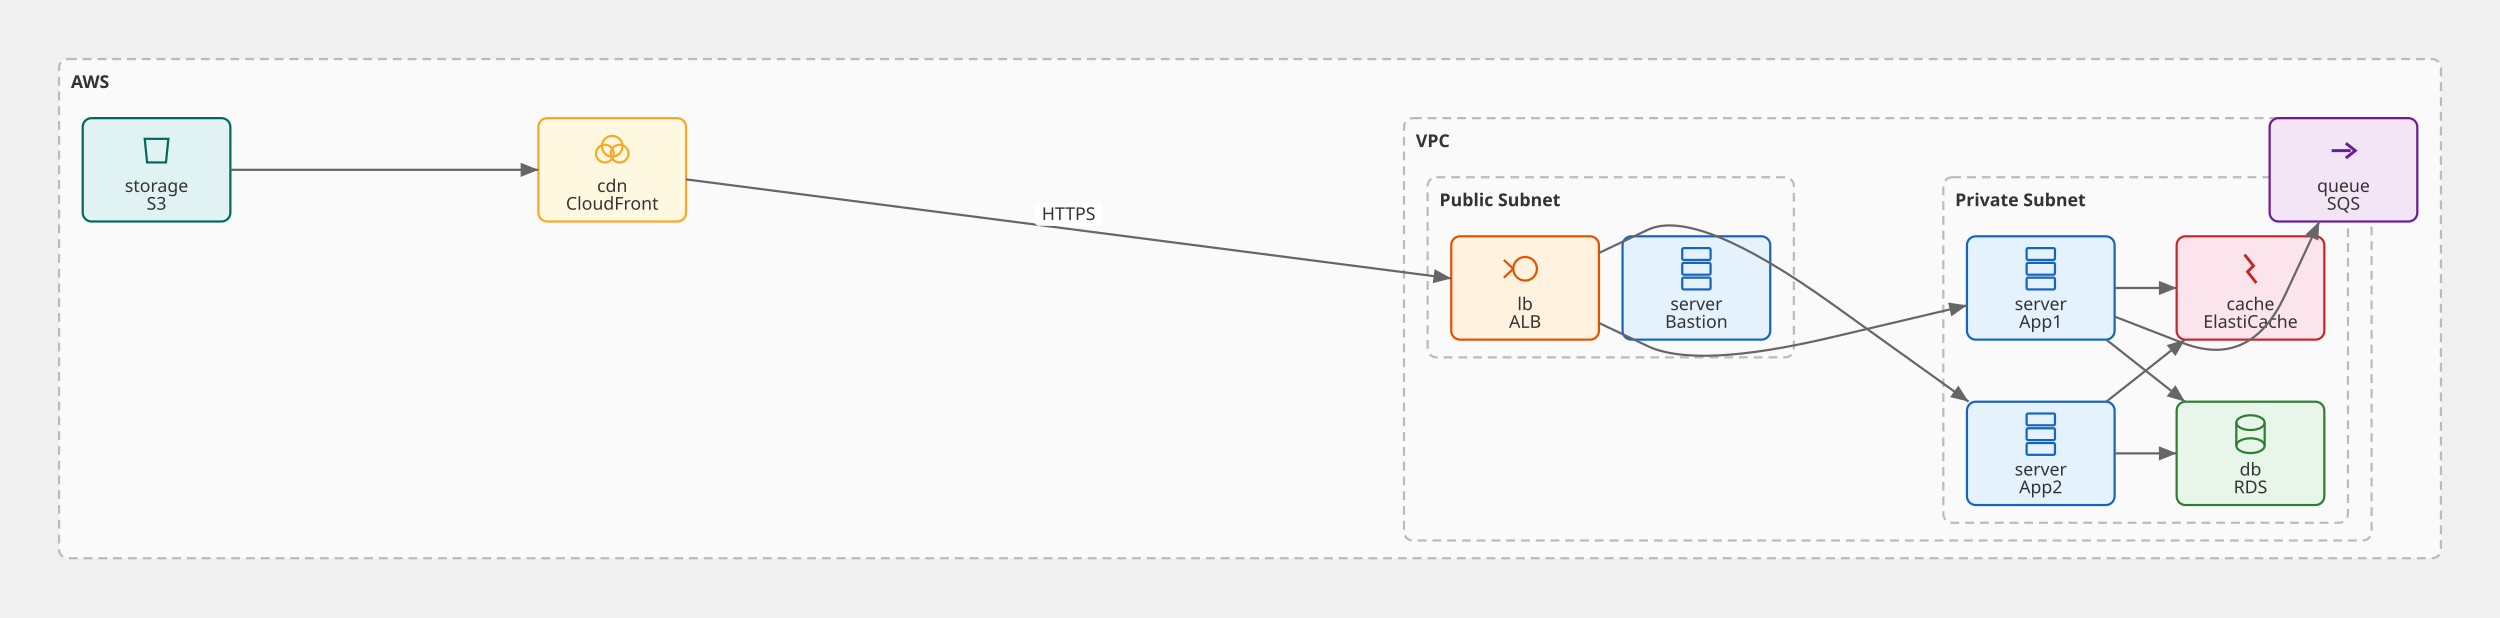
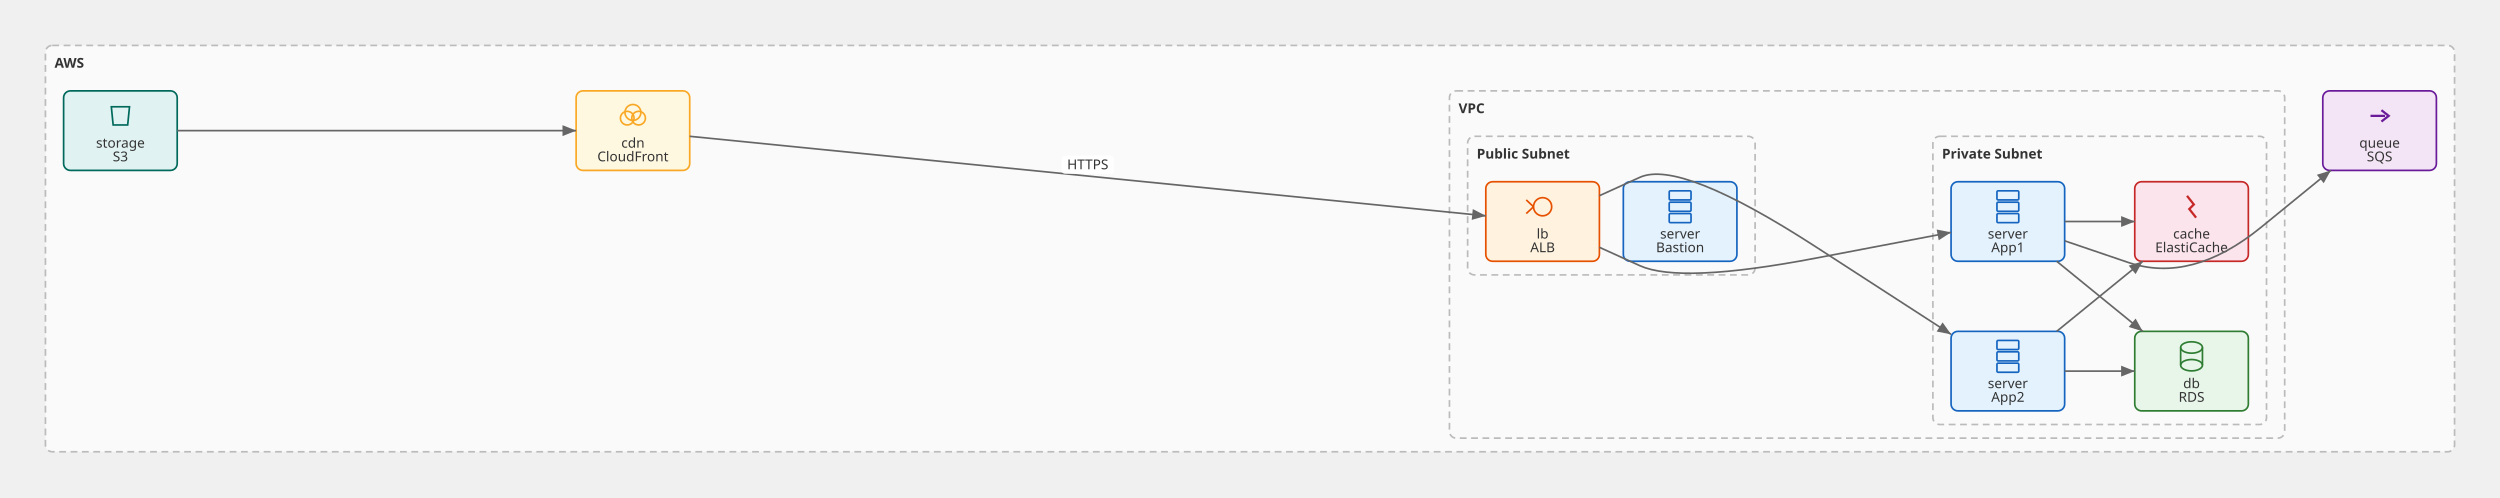
- <svg xmlns="http://www.w3.org/2000/svg" width="1692.88" height="418" viewBox="0 0 1692.88 418">
+ <svg xmlns="http://www.w3.org/2000/svg" width="2200.809" height="437.7" viewBox="0 0 2200.809 437.7">
  <style>text { font-family: sans-serif; font-size: 12px; fill: #333; }</style>
  <defs>
    <marker id="arrow" viewBox="0 0 10 10" refX="10" refY="5" markerWidth="8" markerHeight="8" orient="auto">
      <polygon points="0,1 10,5 0,9" fill="#666" />
    </marker>
  </defs>
-   <rect x="40" y="40" width="1612.88" height="338" rx="6" fill="#fafafa" stroke="#bbb" stroke-width="1.5" stroke-dasharray="6,4" />
+   <rect x="40" y="40" width="2120.809" height="357.7" rx="6" fill="#fafafa" stroke="#bbb" stroke-width="1.5" stroke-dasharray="6,4" />
  <text x="48" y="59.6" font-weight="bold" font-size="13">AWS</text>
-   <rect x="950.72" y="80" width="655.2" height="286" rx="6" fill="#fafafa" stroke="#bbb" stroke-width="1.5" stroke-dasharray="6,4" />
-   <text x="958.72" y="99.6" font-weight="bold" font-size="13">VPC</text>
-   <rect x="966.72" y="120" width="248" height="122" rx="6" fill="#fafafa" stroke="#bbb" stroke-width="1.5" stroke-dasharray="6,4" />
-   <text x="974.72" y="139.6" font-weight="bold" font-size="13">Public Subnet</text>
-   <rect x="982.72" y="160" width="100" height="70" rx="6" fill="#fff3e0" stroke="#e65100" stroke-width="1.5" />
-   <circle cx="1032.72" cy="182" r="8" fill="none" stroke="#e65100" stroke-width="1.5" />
-   <line x1="1024.72" y1="182" x2="1018.32" y2="176" stroke="#e65100" stroke-width="1.5" />
-   <line x1="1024.72" y1="182" x2="1018.32" y2="188" stroke="#e65100" stroke-width="1.5" />
-   <text x="1032.72" y="222" text-anchor="middle" font-size="11">ALB</text>
-   <text x="1032.72" y="210" text-anchor="middle" font-size="9" fill="#e65100">lb</text>
-   <rect x="1098.72" y="160" width="100" height="70" rx="6" fill="#e3f2fd" stroke="#1565c0" stroke-width="1.5" />
-   <rect x="1139.12" y="168" width="19.2" height="8" rx="1" fill="none" stroke="#1565c0" stroke-width="1.5" />
-   <rect x="1139.12" y="178" width="19.2" height="8" rx="1" fill="none" stroke="#1565c0" stroke-width="1.5" />
-   <rect x="1139.12" y="188" width="19.2" height="8" rx="1" fill="none" stroke="#1565c0" stroke-width="1.5" />
-   <text x="1148.72" y="222" text-anchor="middle" font-size="11">Bastion</text>
-   <text x="1148.72" y="210" text-anchor="middle" font-size="9" fill="#1565c0">server</text>
-   <rect x="1315.92" y="120" width="274" height="234" rx="6" fill="#fafafa" stroke="#bbb" stroke-width="1.5" stroke-dasharray="6,4" />
-   <text x="1323.92" y="139.6" font-weight="bold" font-size="13">Private Subnet</text>
-   <rect x="1331.92" y="160" width="100" height="70" rx="6" fill="#e3f2fd" stroke="#1565c0" stroke-width="1.5" />
-   <rect x="1372.32" y="168" width="19.2" height="8" rx="1" fill="none" stroke="#1565c0" stroke-width="1.5" />
-   <rect x="1372.32" y="178" width="19.2" height="8" rx="1" fill="none" stroke="#1565c0" stroke-width="1.5" />
-   <rect x="1372.32" y="188" width="19.2" height="8" rx="1" fill="none" stroke="#1565c0" stroke-width="1.5" />
-   <text x="1381.92" y="222" text-anchor="middle" font-size="11">App1</text>
-   <text x="1381.92" y="210" text-anchor="middle" font-size="9" fill="#1565c0">server</text>
-   <rect x="1331.92" y="272" width="100" height="70" rx="6" fill="#e3f2fd" stroke="#1565c0" stroke-width="1.5" />
-   <rect x="1372.32" y="280" width="19.2" height="8" rx="1" fill="none" stroke="#1565c0" stroke-width="1.5" />
-   <rect x="1372.32" y="290" width="19.2" height="8" rx="1" fill="none" stroke="#1565c0" stroke-width="1.5" />
-   <rect x="1372.32" y="300" width="19.2" height="8" rx="1" fill="none" stroke="#1565c0" stroke-width="1.5" />
-   <text x="1381.92" y="334" text-anchor="middle" font-size="11">App2</text>
-   <text x="1381.92" y="322" text-anchor="middle" font-size="9" fill="#1565c0">server</text>
-   <rect x="1473.92" y="272" width="100" height="70" rx="6" fill="#e8f5e9" stroke="#2e7d32" stroke-width="1.5" />
-   <ellipse cx="1523.92" cy="286.2" rx="9.6" ry="5" fill="none" stroke="#2e7d32" stroke-width="1.5" />
-   <line x1="1514.32" y1="286.2" x2="1514.32" y2="301.8" stroke="#2e7d32" stroke-width="1.5" />
-   <line x1="1533.52" y1="286.2" x2="1533.52" y2="301.8" stroke="#2e7d32" stroke-width="1.5" />
-   <ellipse cx="1523.92" cy="301.8" rx="9.6" ry="5" fill="none" stroke="#2e7d32" stroke-width="1.5" />
-   <text x="1523.92" y="334" text-anchor="middle" font-size="11">RDS</text>
-   <text x="1523.92" y="322" text-anchor="middle" font-size="9" fill="#2e7d32">db</text>
-   <rect x="1473.92" y="160" width="100" height="70" rx="6" fill="#fce4ec" stroke="#c62828" stroke-width="1.5" />
-   <polyline points="1519.92,172.4 1525.92,180 1521.92,184 1527.92,191.6" fill="none" stroke="#c62828" stroke-width="2" />
-   <text x="1523.92" y="222" text-anchor="middle" font-size="11">ElastiCache</text>
-   <text x="1523.92" y="210" text-anchor="middle" font-size="9" fill="#c62828">cache</text>
+   <rect x="1275.993" y="80" width="735.277" height="305.7" rx="6" fill="#fafafa" stroke="#bbb" stroke-width="1.5" stroke-dasharray="6,4" />
+   <text x="1283.993" y="99.6" font-weight="bold" font-size="13">VPC</text>
+   <rect x="1291.993" y="120" width="253.06" height="122" rx="6" fill="#fafafa" stroke="#bbb" stroke-width="1.5" stroke-dasharray="6,4" />
+   <text x="1299.993" y="139.6" font-weight="bold" font-size="13">Public Subnet</text>
+   <rect x="1307.993" y="160" width="100" height="70" rx="6" fill="#fff3e0" stroke="#e65100" stroke-width="1.5" />
+   <circle cx="1357.993" cy="182" r="8" fill="none" stroke="#e65100" stroke-width="1.5" />
+   <line x1="1349.993" y1="182" x2="1343.593" y2="176" stroke="#e65100" stroke-width="1.5" />
+   <line x1="1349.993" y1="182" x2="1343.593" y2="188" stroke="#e65100" stroke-width="1.5" />
+   <text x="1357.993" y="222" text-anchor="middle" font-size="11">ALB</text>
+   <text x="1357.993" y="210" text-anchor="middle" font-size="9" fill="#e65100">lb</text>
+   <rect x="1429.053" y="160" width="100" height="70" rx="6" fill="#e3f2fd" stroke="#1565c0" stroke-width="1.5" />
+   <rect x="1469.453" y="168" width="19.2" height="8" rx="1" fill="none" stroke="#1565c0" stroke-width="1.5" />
+   <rect x="1469.453" y="178" width="19.2" height="8" rx="1" fill="none" stroke="#1565c0" stroke-width="1.5" />
+   <rect x="1469.453" y="188" width="19.2" height="8" rx="1" fill="none" stroke="#1565c0" stroke-width="1.5" />
+   <text x="1479.053" y="222" text-anchor="middle" font-size="11">Bastion</text>
+   <text x="1479.053" y="210" text-anchor="middle" font-size="9" fill="#1565c0">server</text>
+   <rect x="1701.57" y="120" width="293.7" height="253.7" rx="6" fill="#fafafa" stroke="#bbb" stroke-width="1.5" stroke-dasharray="6,4" />
+   <text x="1709.57" y="139.6" font-weight="bold" font-size="13">Private Subnet</text>
+   <rect x="1717.57" y="160" width="100" height="70" rx="6" fill="#e3f2fd" stroke="#1565c0" stroke-width="1.5" />
+   <rect x="1757.97" y="168" width="19.2" height="8" rx="1" fill="none" stroke="#1565c0" stroke-width="1.5" />
+   <rect x="1757.97" y="178" width="19.2" height="8" rx="1" fill="none" stroke="#1565c0" stroke-width="1.5" />
+   <rect x="1757.97" y="188" width="19.2" height="8" rx="1" fill="none" stroke="#1565c0" stroke-width="1.5" />
+   <text x="1767.57" y="222" text-anchor="middle" font-size="11">App1</text>
+   <text x="1767.57" y="210" text-anchor="middle" font-size="9" fill="#1565c0">server</text>
+   <rect x="1717.57" y="291.7" width="100" height="70" rx="6" fill="#e3f2fd" stroke="#1565c0" stroke-width="1.5" />
+   <rect x="1757.97" y="299.7" width="19.2" height="8" rx="1" fill="none" stroke="#1565c0" stroke-width="1.5" />
+   <rect x="1757.97" y="309.7" width="19.2" height="8" rx="1" fill="none" stroke="#1565c0" stroke-width="1.5" />
+   <rect x="1757.97" y="319.7" width="19.2" height="8" rx="1" fill="none" stroke="#1565c0" stroke-width="1.5" />
+   <text x="1767.57" y="353.7" text-anchor="middle" font-size="11">App2</text>
+   <text x="1767.57" y="341.7" text-anchor="middle" font-size="9" fill="#1565c0">server</text>
+   <rect x="1879.27" y="291.7" width="100" height="70" rx="6" fill="#e8f5e9" stroke="#2e7d32" stroke-width="1.5" />
+   <ellipse cx="1929.27" cy="305.9" rx="9.6" ry="5" fill="none" stroke="#2e7d32" stroke-width="1.5" />
+   <line x1="1919.67" y1="305.9" x2="1919.67" y2="321.5" stroke="#2e7d32" stroke-width="1.5" />
+   <line x1="1938.87" y1="305.9" x2="1938.87" y2="321.5" stroke="#2e7d32" stroke-width="1.5" />
+   <ellipse cx="1929.27" cy="321.5" rx="9.6" ry="5" fill="none" stroke="#2e7d32" stroke-width="1.5" />
+   <text x="1929.27" y="353.7" text-anchor="middle" font-size="11">RDS</text>
+   <text x="1929.27" y="341.7" text-anchor="middle" font-size="9" fill="#2e7d32">db</text>
+   <rect x="1879.27" y="160" width="100" height="70" rx="6" fill="#fce4ec" stroke="#c62828" stroke-width="1.5" />
+   <polyline points="1925.27,172.4 1931.27,180 1927.27,184 1933.27,191.6" fill="none" stroke="#c62828" stroke-width="2" />
+   <text x="1929.27" y="222" text-anchor="middle" font-size="11">ElastiCache</text>
+   <text x="1929.27" y="210" text-anchor="middle" font-size="9" fill="#c62828">cache</text>
  <rect x="56" y="80" width="100" height="70" rx="6" fill="#e0f2f1" stroke="#00695c" stroke-width="1.5" />
  <path d="M98,94 L114,94 L112.4,110 L99.6,110 Z" fill="none" stroke="#00695c" stroke-width="1.5" />
  <text x="106" y="142" text-anchor="middle" font-size="11">S3</text>
  <text x="106" y="130" text-anchor="middle" font-size="9" fill="#00695c">storage</text>
-   <rect x="364.56" y="80" width="100" height="70" rx="6" fill="#fff8e1" stroke="#f9a825" stroke-width="1.5" />
-   <circle cx="409.56" cy="104" r="6" fill="none" stroke="#f9a825" stroke-width="1.5" />
-   <circle cx="414.56" cy="99" r="7" fill="none" stroke="#f9a825" stroke-width="1.5" />
-   <circle cx="419.56" cy="104" r="6" fill="none" stroke="#f9a825" stroke-width="1.5" />
-   <text x="414.56" y="142" text-anchor="middle" font-size="11">CloudFront</text>
-   <text x="414.56" y="130" text-anchor="middle" font-size="9" fill="#f9a825">cdn</text>
-   <rect x="1536.88" y="80" width="100" height="70" rx="6" fill="#f3e5f5" stroke="#6a1b9a" stroke-width="1.5" />
-   <line x1="1578.88" y1="102" x2="1591.68" y2="102" stroke="#6a1b9a" stroke-width="2" />
-   <polyline points="1588.48,97 1594.88,102 1588.48,107" fill="none" stroke="#6a1b9a" stroke-width="2" />
-   <text x="1586.88" y="142" text-anchor="middle" font-size="11">SQS</text>
-   <text x="1586.88" y="130" text-anchor="middle" font-size="9" fill="#6a1b9a">queue</text>
-   <path d="M464.56,121.471 L982.72,188.529" fill="none" stroke="#666" stroke-width="1.5" marker-end="url(#arrow)" />
-   <rect x="700.64" y="137" width="46" height="16" rx="3" fill="white" opacity="0.9" />
-   <text x="723.64" y="149" text-anchor="middle" font-size="11" fill="#666">HTTPS</text>
-   <path d="M1082.72,218.707 L1115.72,234.353 Q1148.72,250 1240.32,228.396 L1331.92,206.792" fill="none" stroke="#666" stroke-width="1.5" marker-end="url(#arrow)" />
-   <path d="M1082.72,171.293 L1115.72,155.647 Q1148.72,140 1240.883,206 L1333.046,272" fill="none" stroke="#666" stroke-width="1.5" marker-end="url(#arrow)" />
-   <path d="M1426.295,230 L1479.545,272" fill="none" stroke="#666" stroke-width="1.5" marker-end="url(#arrow)" />
-   <path d="M1431.92,307 L1473.92,307" fill="none" stroke="#666" stroke-width="1.5" marker-end="url(#arrow)" />
-   <path d="M1431.92,195 L1473.92,195" fill="none" stroke="#666" stroke-width="1.5" marker-end="url(#arrow)" />
-   <path d="M1426.295,272 L1479.545,230" fill="none" stroke="#666" stroke-width="1.5" marker-end="url(#arrow)" />
-   <path d="M1431.92,214.366 L1477.92,232.183 Q1523.92,250 1547.239,200 L1570.557,150" fill="none" stroke="#666" stroke-width="1.5" marker-end="url(#arrow)" />
-   <path d="M156,115 L364.56,115" fill="none" stroke="#666" stroke-width="1.5" marker-end="url(#arrow)" />
+   <rect x="507.177" y="80" width="100" height="70" rx="6" fill="#fff8e1" stroke="#f9a825" stroke-width="1.5" />
+   <circle cx="552.177" cy="104" r="6" fill="none" stroke="#f9a825" stroke-width="1.5" />
+   <circle cx="557.177" cy="99" r="7" fill="none" stroke="#f9a825" stroke-width="1.5" />
+   <circle cx="562.177" cy="104" r="6" fill="none" stroke="#f9a825" stroke-width="1.5" />
+   <text x="557.177" y="142" text-anchor="middle" font-size="11">CloudFront</text>
+   <text x="557.177" y="130" text-anchor="middle" font-size="9" fill="#f9a825">cdn</text>
+   <rect x="2044.809" y="80" width="100" height="70" rx="6" fill="#f3e5f5" stroke="#6a1b9a" stroke-width="1.5" />
+   <line x1="2086.809" y1="102" x2="2099.609" y2="102" stroke="#6a1b9a" stroke-width="2" />
+   <polyline points="2096.409,97 2102.809,102 2096.409,107" fill="none" stroke="#6a1b9a" stroke-width="2" />
+   <text x="2094.809" y="142" text-anchor="middle" font-size="11">SQS</text>
+   <text x="2094.809" y="130" text-anchor="middle" font-size="9" fill="#6a1b9a">queue</text>
+   <path d="M607.177,119.995 L1307.993,190.005" fill="none" stroke="#666" stroke-width="1.5" marker-end="url(#arrow)" />
+   <rect x="934.585" y="137" width="46" height="16" rx="3" fill="white" opacity="0.9" />
+   <text x="957.585" y="149" text-anchor="middle" font-size="11" fill="#666">HTTPS</text>
+   <path d="M1407.993,217.716 L1443.523,233.858 Q1479.053,250 1598.312,227.266 L1717.57,204.531" fill="none" stroke="#666" stroke-width="1.5" marker-end="url(#arrow)" />
+   <path d="M1407.993,172.284 L1443.523,156.142 Q1479.053,140 1598.312,217.172 L1717.57,294.345" fill="none" stroke="#666" stroke-width="1.5" marker-end="url(#arrow)" />
+   <path d="M1810.543,230 L1886.297,291.7" fill="none" stroke="#666" stroke-width="1.5" marker-end="url(#arrow)" />
+   <path d="M1817.57,326.7 L1879.27,326.7" fill="none" stroke="#666" stroke-width="1.5" marker-end="url(#arrow)" />
+   <path d="M1817.57,195 L1879.27,195" fill="none" stroke="#666" stroke-width="1.5" marker-end="url(#arrow)" />
+   <path d="M1810.543,291.7 L1886.297,230" fill="none" stroke="#666" stroke-width="1.5" marker-end="url(#arrow)" />
+   <path d="M1817.57,212.007 L1873.42,231.003 Q1929.27,250 1990.581,200 L2051.892,150" fill="none" stroke="#666" stroke-width="1.5" marker-end="url(#arrow)" />
+   <path d="M156,115 L507.177,115" fill="none" stroke="#666" stroke-width="1.5" marker-end="url(#arrow)" />
</svg>
